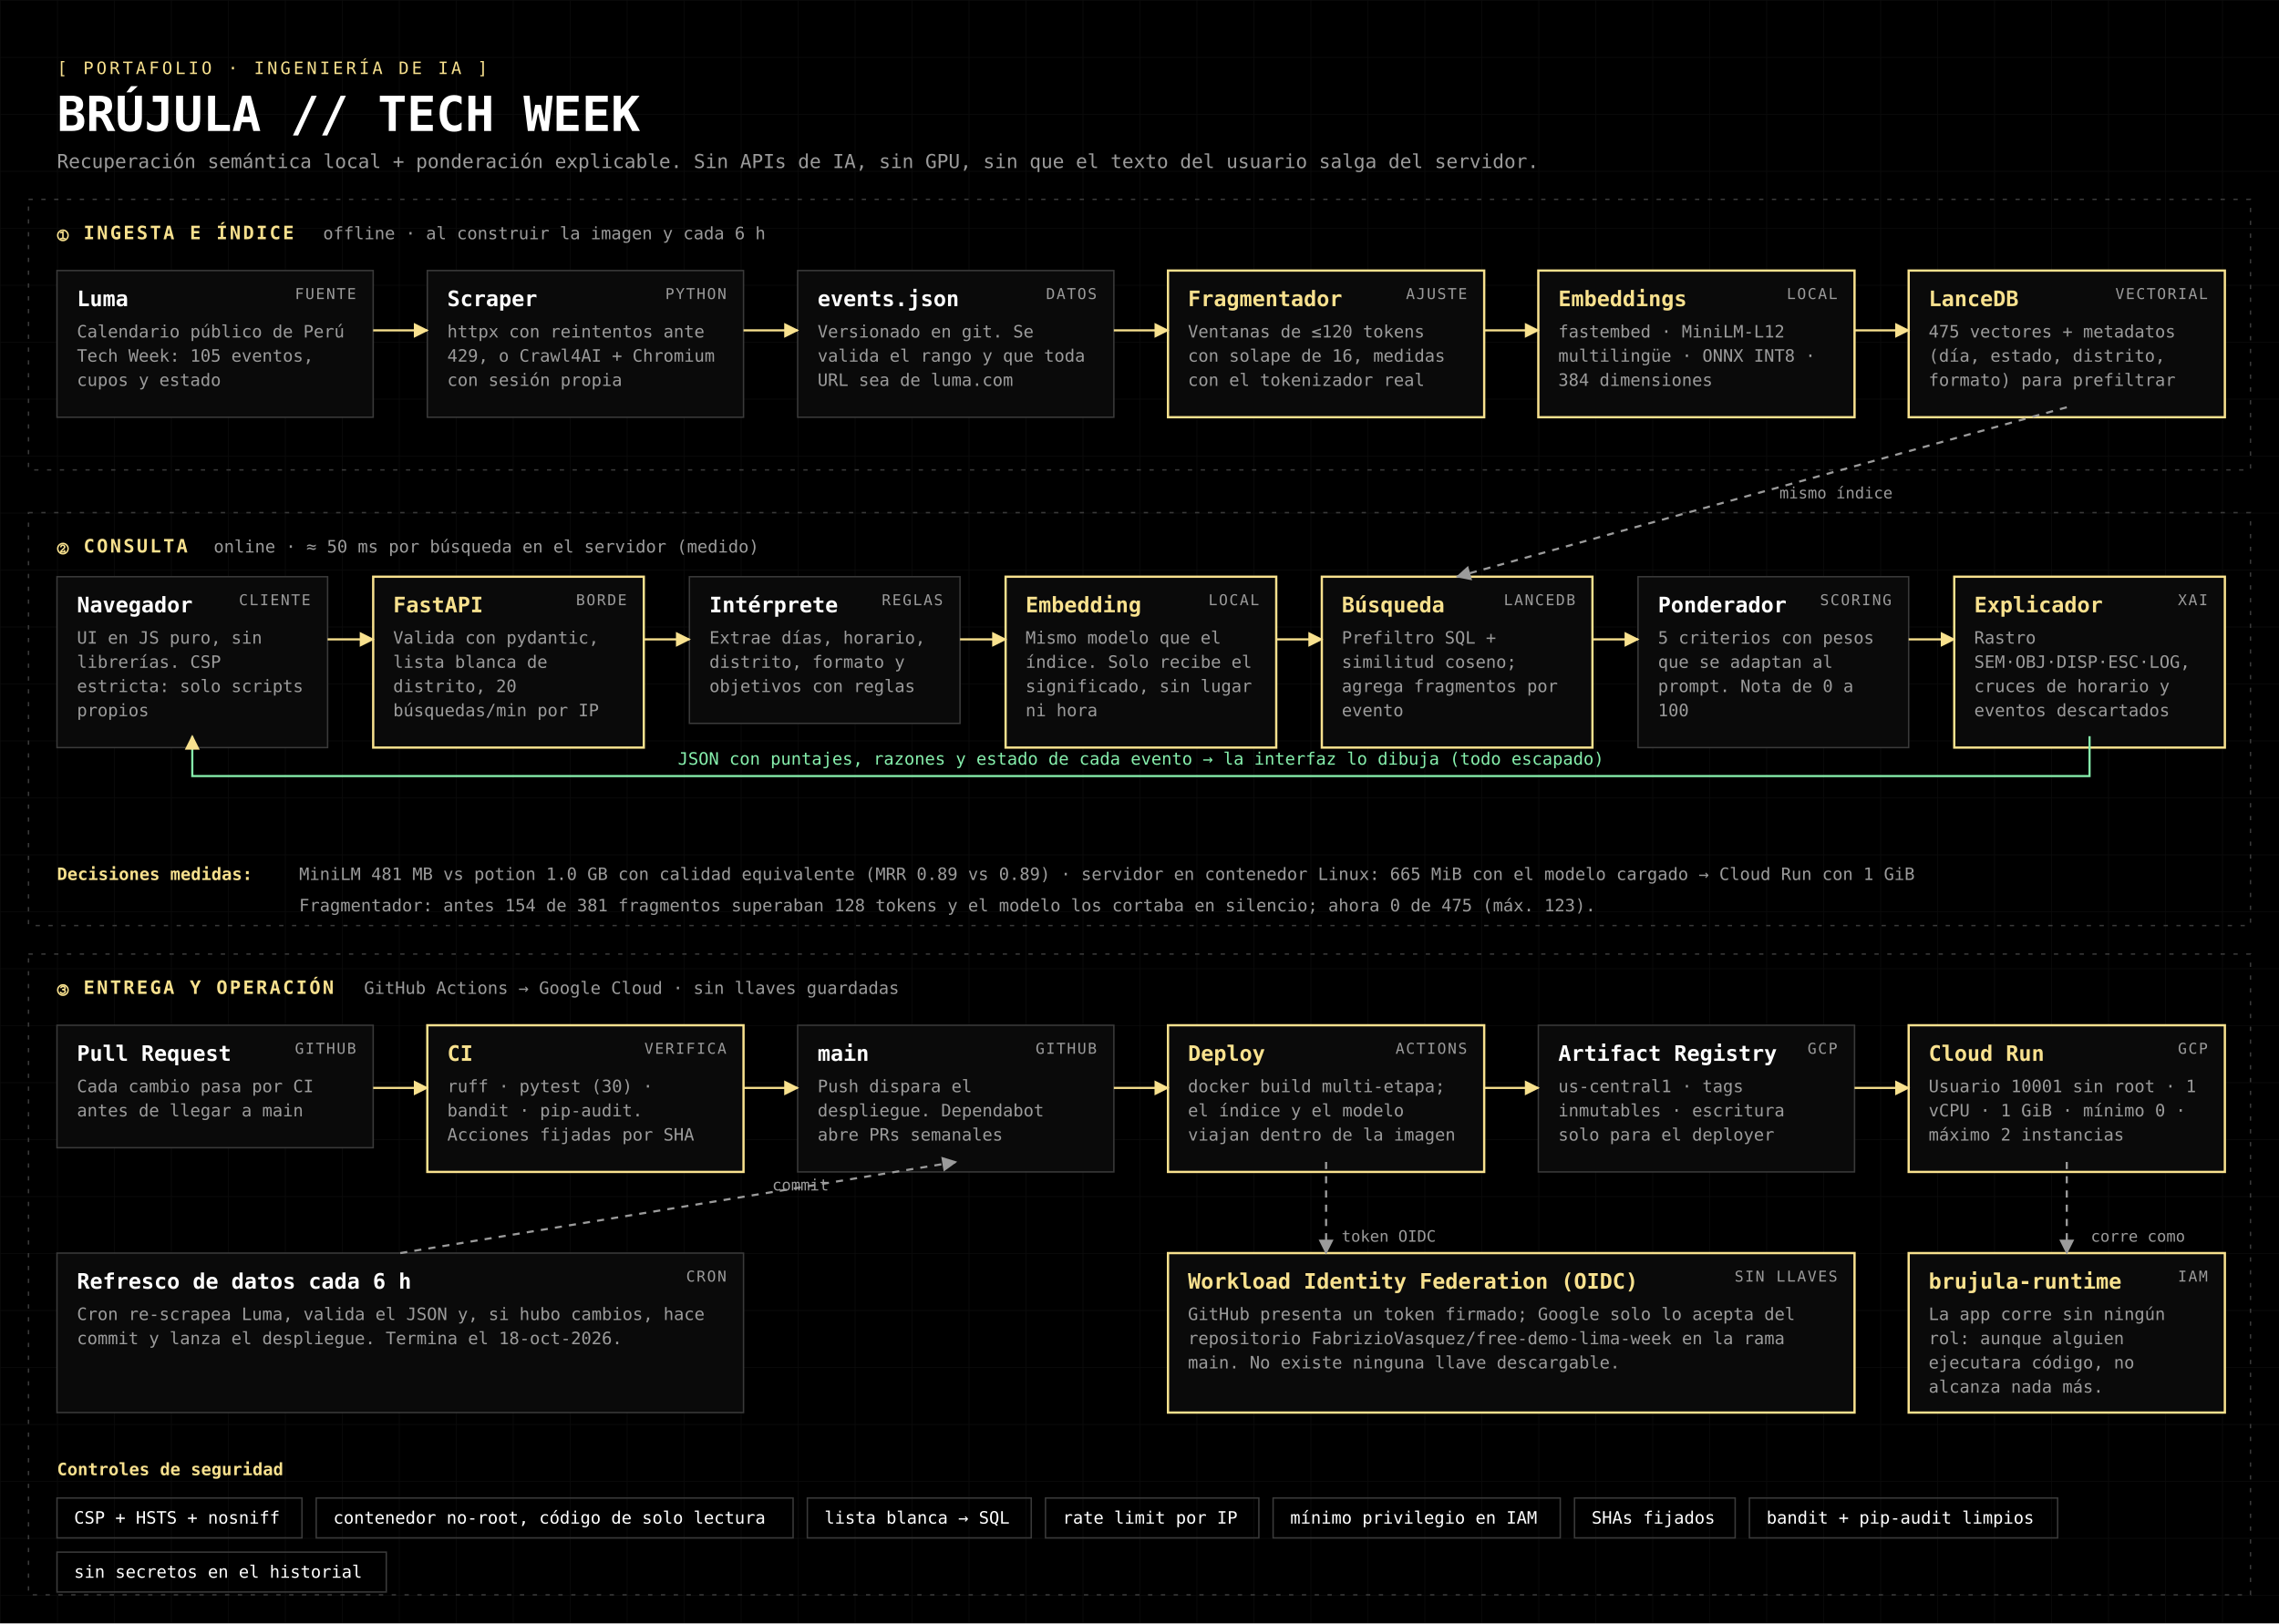
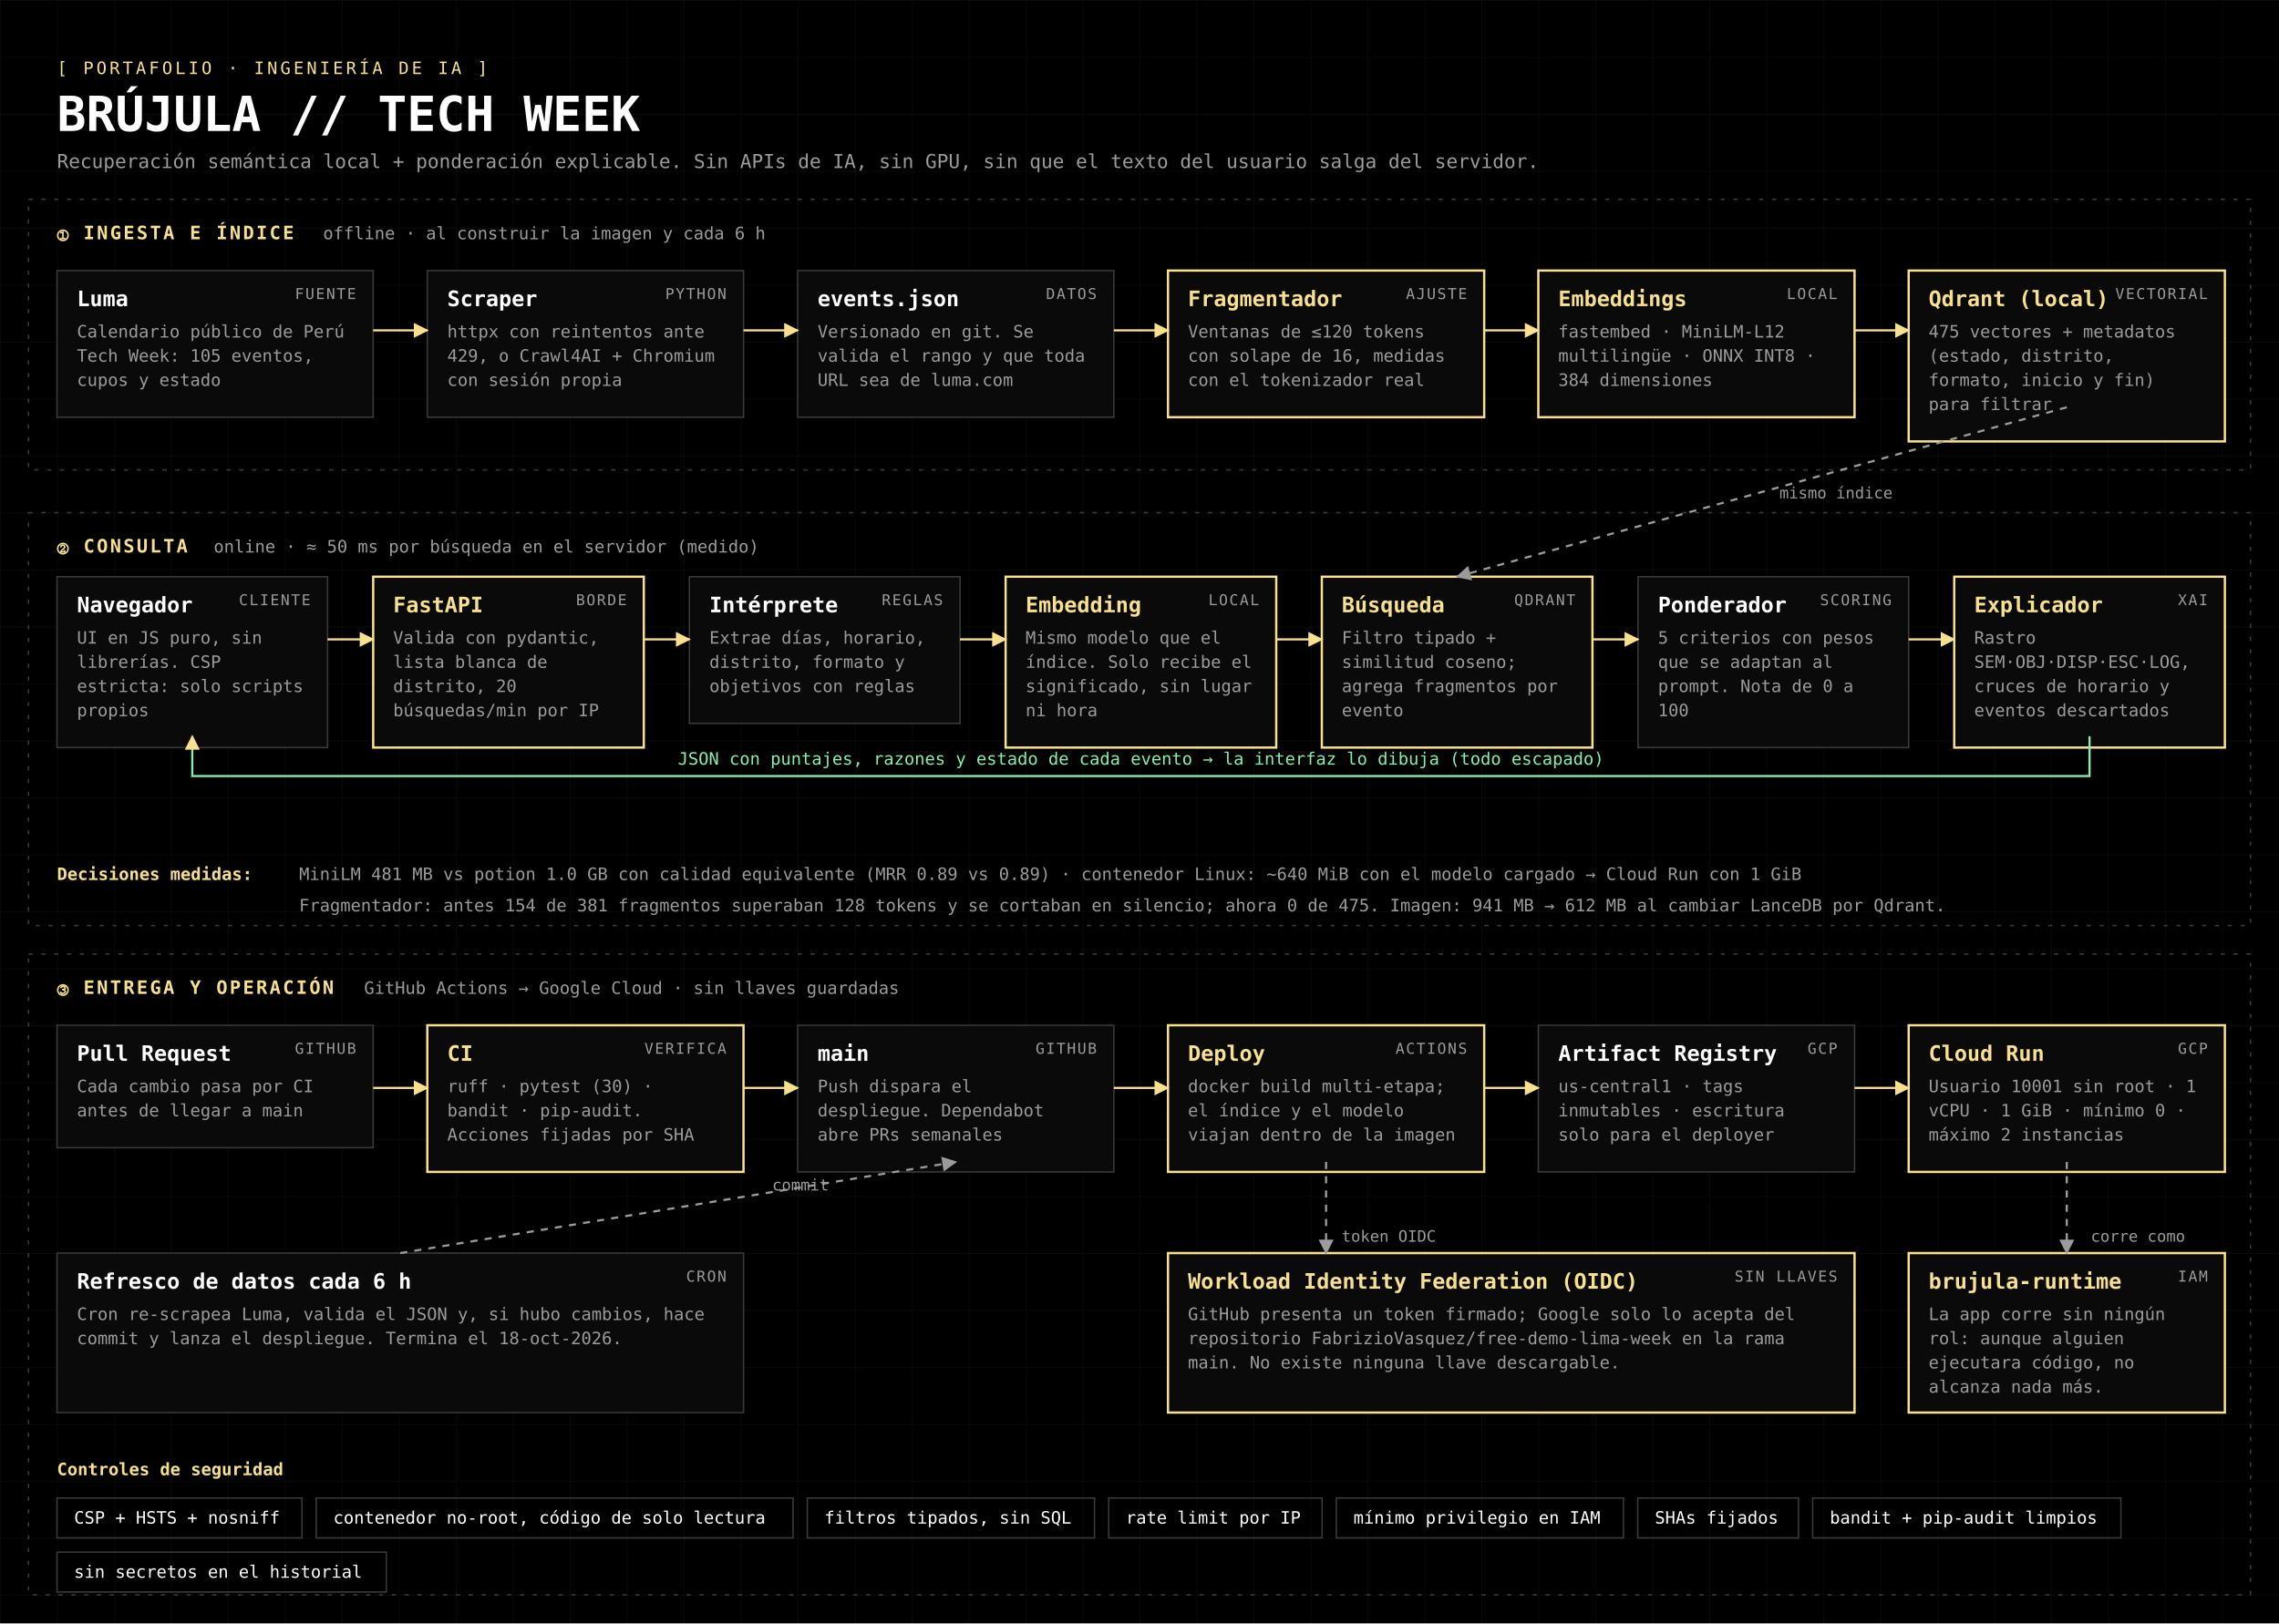
<svg xmlns="http://www.w3.org/2000/svg" viewBox="0 0 1600 1140" width="1600" height="1140" font-family="JetBrains Mono, ui-monospace, Menlo, Consolas, monospace" role="img" aria-label="Arquitectura de Brújula Tech Week">
  <defs>
    <pattern id="grid" width="40" height="40" patternUnits="userSpaceOnUse">
      <path d="M40 0H0V40" fill="none" stroke="#ffffff" stroke-opacity="0.045" />
    </pattern>
    <marker id="a" viewBox="0 0 10 10" refX="9" refY="5" markerWidth="7" markerHeight="7" orient="auto">
      <path d="M0 0L10 5L0 10z" fill="#F8E18E" />
    </marker>
    <marker id="ad" viewBox="0 0 10 10" refX="9" refY="5" markerWidth="7" markerHeight="7" orient="auto">
      <path d="M0 0L10 5L0 10z" fill="#9b9b9b" />
    </marker>
  </defs>
  <rect width="1600" height="1140" fill="#000" />
  <rect width="1600" height="1140" fill="url(#grid)" />
  <text x="40" y="52" font-size="12" fill="#F8E18E" font-weight="400" text-anchor="start" letter-spacing="2">[ PORTAFOLIO · INGENIERÍA DE IA ]</text>
  <text x="40" y="92" font-size="34" fill="#ffffff" font-weight="800" text-anchor="start" letter-spacing="0">BRÚJULA // TECH WEEK</text>
  <text x="40" y="118" font-size="13.5" fill="#9b9b9b" font-weight="400" text-anchor="start" letter-spacing="0">Recuperación semántica local + ponderación explicable. Sin APIs de IA, sin GPU, sin que el texto del usuario salga del servidor.</text>
  <rect x="20" y="140" width="1560" height="190" fill="none" stroke="#3a3a3a" stroke-dasharray="3 6" />
  <text x="40" y="168" font-size="13" fill="#F8E18E" font-weight="700" text-anchor="start" letter-spacing="1.5">① INGESTA E ÍNDICE</text>
  <text x="226.8" y="168" font-size="12" fill="#9b9b9b" font-weight="400" text-anchor="start" letter-spacing="0">offline · al construir la imagen y cada 6 h</text>
  <rect x="40" y="190" width="222" height="103" fill="#0a0a0a" stroke="#3a3a3a" stroke-width="1" />
  <text x="250" y="210" font-size="10.5" fill="#9b9b9b" font-weight="400" text-anchor="end" letter-spacing="1">FUENTE</text>
  <text x="54" y="215" font-size="15" fill="#ffffff" font-weight="700" text-anchor="start" letter-spacing="0">Luma</text>
  <text x="54" y="237" font-size="12" fill="#9b9b9b" font-weight="400" text-anchor="start" letter-spacing="0">Calendario público de Perú</text>
  <text x="54" y="254" font-size="12" fill="#9b9b9b" font-weight="400" text-anchor="start" letter-spacing="0">Tech Week: 105 eventos,</text>
  <text x="54" y="271" font-size="12" fill="#9b9b9b" font-weight="400" text-anchor="start" letter-spacing="0">cupos y estado</text>
  <rect x="300" y="190" width="222" height="103" fill="#0a0a0a" stroke="#3a3a3a" stroke-width="1" />
  <text x="510" y="210" font-size="10.5" fill="#9b9b9b" font-weight="400" text-anchor="end" letter-spacing="1">PYTHON</text>
  <text x="314" y="215" font-size="15" fill="#ffffff" font-weight="700" text-anchor="start" letter-spacing="0">Scraper</text>
  <text x="314" y="237" font-size="12" fill="#9b9b9b" font-weight="400" text-anchor="start" letter-spacing="0">httpx con reintentos ante</text>
  <text x="314" y="254" font-size="12" fill="#9b9b9b" font-weight="400" text-anchor="start" letter-spacing="0">429, o Crawl4AI + Chromium</text>
  <text x="314" y="271" font-size="12" fill="#9b9b9b" font-weight="400" text-anchor="start" letter-spacing="0">con sesión propia</text>
  <rect x="560" y="190" width="222" height="103" fill="#0a0a0a" stroke="#3a3a3a" stroke-width="1" />
  <text x="770" y="210" font-size="10.5" fill="#9b9b9b" font-weight="400" text-anchor="end" letter-spacing="1">DATOS</text>
  <text x="574" y="215" font-size="15" fill="#ffffff" font-weight="700" text-anchor="start" letter-spacing="0">events.json</text>
  <text x="574" y="237" font-size="12" fill="#9b9b9b" font-weight="400" text-anchor="start" letter-spacing="0">Versionado en git. Se</text>
  <text x="574" y="254" font-size="12" fill="#9b9b9b" font-weight="400" text-anchor="start" letter-spacing="0">valida el rango y que toda</text>
  <text x="574" y="271" font-size="12" fill="#9b9b9b" font-weight="400" text-anchor="start" letter-spacing="0">URL sea de luma.com</text>
  <rect x="820" y="190" width="222" height="103" fill="#0a0a0a" stroke="#F8E18E" stroke-width="1.6" />
  <text x="1030" y="210" font-size="10.5" fill="#9b9b9b" font-weight="400" text-anchor="end" letter-spacing="1">AJUSTE</text>
  <text x="834" y="215" font-size="15" fill="#F8E18E" font-weight="700" text-anchor="start" letter-spacing="0">Fragmentador</text>
  <text x="834" y="237" font-size="12" fill="#9b9b9b" font-weight="400" text-anchor="start" letter-spacing="0">Ventanas de ≤120 tokens</text>
  <text x="834" y="254" font-size="12" fill="#9b9b9b" font-weight="400" text-anchor="start" letter-spacing="0">con solape de 16, medidas</text>
  <text x="834" y="271" font-size="12" fill="#9b9b9b" font-weight="400" text-anchor="start" letter-spacing="0">con el tokenizador real</text>
  <rect x="1080" y="190" width="222" height="103" fill="#0a0a0a" stroke="#F8E18E" stroke-width="1.6" />
  <text x="1290" y="210" font-size="10.5" fill="#9b9b9b" font-weight="400" text-anchor="end" letter-spacing="1">LOCAL</text>
  <text x="1094" y="215" font-size="15" fill="#F8E18E" font-weight="700" text-anchor="start" letter-spacing="0">Embeddings</text>
  <text x="1094" y="237" font-size="12" fill="#9b9b9b" font-weight="400" text-anchor="start" letter-spacing="0">fastembed · MiniLM-L12</text>
  <text x="1094" y="254" font-size="12" fill="#9b9b9b" font-weight="400" text-anchor="start" letter-spacing="0">multilingüe · ONNX INT8 ·</text>
  <text x="1094" y="271" font-size="12" fill="#9b9b9b" font-weight="400" text-anchor="start" letter-spacing="0">384 dimensiones</text>
-   <rect x="1340" y="190" width="222" height="103" fill="#0a0a0a" stroke="#F8E18E" stroke-width="1.6" />
+   <rect x="1340" y="190" width="222" height="120" fill="#0a0a0a" stroke="#F8E18E" stroke-width="1.6" />
  <text x="1550" y="210" font-size="10.5" fill="#9b9b9b" font-weight="400" text-anchor="end" letter-spacing="1">VECTORIAL</text>
-   <text x="1354" y="215" font-size="15" fill="#F8E18E" font-weight="700" text-anchor="start" letter-spacing="0">LanceDB</text>
+   <text x="1354" y="215" font-size="15" fill="#F8E18E" font-weight="700" text-anchor="start" letter-spacing="0">Qdrant (local)</text>
  <text x="1354" y="237" font-size="12" fill="#9b9b9b" font-weight="400" text-anchor="start" letter-spacing="0">475 vectores + metadatos</text>
-   <text x="1354" y="254" font-size="12" fill="#9b9b9b" font-weight="400" text-anchor="start" letter-spacing="0">(día, estado, distrito,</text>
-   <text x="1354" y="271" font-size="12" fill="#9b9b9b" font-weight="400" text-anchor="start" letter-spacing="0">formato) para prefiltrar</text>
+   <text x="1354" y="254" font-size="12" fill="#9b9b9b" font-weight="400" text-anchor="start" letter-spacing="0">(estado, distrito,</text>
+   <text x="1354" y="271" font-size="12" fill="#9b9b9b" font-weight="400" text-anchor="start" letter-spacing="0">formato, inicio y fin)</text>
+   <text x="1354" y="288" font-size="12" fill="#9b9b9b" font-weight="400" text-anchor="start" letter-spacing="0">para filtrar</text>
  <line x1="262" y1="232" x2="300" y2="232" stroke="#F8E18E" stroke-width="1.5" marker-end="url(#a)" />
  <line x1="522" y1="232" x2="560" y2="232" stroke="#F8E18E" stroke-width="1.5" marker-end="url(#a)" />
  <line x1="782" y1="232" x2="820" y2="232" stroke="#F8E18E" stroke-width="1.5" marker-end="url(#a)" />
  <line x1="1042" y1="232" x2="1080" y2="232" stroke="#F8E18E" stroke-width="1.5" marker-end="url(#a)" />
  <line x1="1302" y1="232" x2="1340" y2="232" stroke="#F8E18E" stroke-width="1.5" marker-end="url(#a)" />
  <rect x="20" y="360" width="1560" height="290" fill="none" stroke="#3a3a3a" stroke-dasharray="3 6" />
  <text x="40" y="388" font-size="13" fill="#F8E18E" font-weight="700" text-anchor="start" letter-spacing="1.5">② CONSULTA</text>
  <text x="150.0" y="388" font-size="12" fill="#9b9b9b" font-weight="400" text-anchor="start" letter-spacing="0">online · ≈ 50 ms por búsqueda en el servidor (medido)</text>
  <rect x="40" y="405" width="190" height="120" fill="#0a0a0a" stroke="#3a3a3a" stroke-width="1" />
  <text x="218" y="425" font-size="10.5" fill="#9b9b9b" font-weight="400" text-anchor="end" letter-spacing="1">CLIENTE</text>
  <text x="54" y="430" font-size="15" fill="#ffffff" font-weight="700" text-anchor="start" letter-spacing="0">Navegador</text>
  <text x="54" y="452" font-size="12" fill="#9b9b9b" font-weight="400" text-anchor="start" letter-spacing="0">UI en JS puro, sin</text>
  <text x="54" y="469" font-size="12" fill="#9b9b9b" font-weight="400" text-anchor="start" letter-spacing="0">librerías. CSP</text>
  <text x="54" y="486" font-size="12" fill="#9b9b9b" font-weight="400" text-anchor="start" letter-spacing="0">estricta: solo scripts</text>
  <text x="54" y="503" font-size="12" fill="#9b9b9b" font-weight="400" text-anchor="start" letter-spacing="0">propios</text>
  <rect x="262" y="405" width="190" height="120" fill="#0a0a0a" stroke="#F8E18E" stroke-width="1.6" />
  <text x="440" y="425" font-size="10.5" fill="#9b9b9b" font-weight="400" text-anchor="end" letter-spacing="1">BORDE</text>
  <text x="276" y="430" font-size="15" fill="#F8E18E" font-weight="700" text-anchor="start" letter-spacing="0">FastAPI</text>
  <text x="276" y="452" font-size="12" fill="#9b9b9b" font-weight="400" text-anchor="start" letter-spacing="0">Valida con pydantic,</text>
  <text x="276" y="469" font-size="12" fill="#9b9b9b" font-weight="400" text-anchor="start" letter-spacing="0">lista blanca de</text>
  <text x="276" y="486" font-size="12" fill="#9b9b9b" font-weight="400" text-anchor="start" letter-spacing="0">distrito, 20</text>
  <text x="276" y="503" font-size="12" fill="#9b9b9b" font-weight="400" text-anchor="start" letter-spacing="0">búsquedas/min por IP</text>
  <rect x="484" y="405" width="190" height="103" fill="#0a0a0a" stroke="#3a3a3a" stroke-width="1" />
  <text x="662" y="425" font-size="10.5" fill="#9b9b9b" font-weight="400" text-anchor="end" letter-spacing="1">REGLAS</text>
  <text x="498" y="430" font-size="15" fill="#ffffff" font-weight="700" text-anchor="start" letter-spacing="0">Intérprete</text>
  <text x="498" y="452" font-size="12" fill="#9b9b9b" font-weight="400" text-anchor="start" letter-spacing="0">Extrae días, horario,</text>
  <text x="498" y="469" font-size="12" fill="#9b9b9b" font-weight="400" text-anchor="start" letter-spacing="0">distrito, formato y</text>
  <text x="498" y="486" font-size="12" fill="#9b9b9b" font-weight="400" text-anchor="start" letter-spacing="0">objetivos con reglas</text>
  <rect x="706" y="405" width="190" height="120" fill="#0a0a0a" stroke="#F8E18E" stroke-width="1.6" />
  <text x="884" y="425" font-size="10.5" fill="#9b9b9b" font-weight="400" text-anchor="end" letter-spacing="1">LOCAL</text>
  <text x="720" y="430" font-size="15" fill="#F8E18E" font-weight="700" text-anchor="start" letter-spacing="0">Embedding</text>
  <text x="720" y="452" font-size="12" fill="#9b9b9b" font-weight="400" text-anchor="start" letter-spacing="0">Mismo modelo que el</text>
  <text x="720" y="469" font-size="12" fill="#9b9b9b" font-weight="400" text-anchor="start" letter-spacing="0">índice. Solo recibe el</text>
  <text x="720" y="486" font-size="12" fill="#9b9b9b" font-weight="400" text-anchor="start" letter-spacing="0">significado, sin lugar</text>
  <text x="720" y="503" font-size="12" fill="#9b9b9b" font-weight="400" text-anchor="start" letter-spacing="0">ni hora</text>
  <rect x="928" y="405" width="190" height="120" fill="#0a0a0a" stroke="#F8E18E" stroke-width="1.6" />
-   <text x="1106" y="425" font-size="10.5" fill="#9b9b9b" font-weight="400" text-anchor="end" letter-spacing="1">LANCEDB</text>
+   <text x="1106" y="425" font-size="10.5" fill="#9b9b9b" font-weight="400" text-anchor="end" letter-spacing="1">QDRANT</text>
  <text x="942" y="430" font-size="15" fill="#F8E18E" font-weight="700" text-anchor="start" letter-spacing="0">Búsqueda</text>
-   <text x="942" y="452" font-size="12" fill="#9b9b9b" font-weight="400" text-anchor="start" letter-spacing="0">Prefiltro SQL +</text>
+   <text x="942" y="452" font-size="12" fill="#9b9b9b" font-weight="400" text-anchor="start" letter-spacing="0">Filtro tipado +</text>
  <text x="942" y="469" font-size="12" fill="#9b9b9b" font-weight="400" text-anchor="start" letter-spacing="0">similitud coseno;</text>
  <text x="942" y="486" font-size="12" fill="#9b9b9b" font-weight="400" text-anchor="start" letter-spacing="0">agrega fragmentos por</text>
  <text x="942" y="503" font-size="12" fill="#9b9b9b" font-weight="400" text-anchor="start" letter-spacing="0">evento</text>
  <rect x="1150" y="405" width="190" height="120" fill="#0a0a0a" stroke="#3a3a3a" stroke-width="1" />
  <text x="1328" y="425" font-size="10.5" fill="#9b9b9b" font-weight="400" text-anchor="end" letter-spacing="1">SCORING</text>
  <text x="1164" y="430" font-size="15" fill="#ffffff" font-weight="700" text-anchor="start" letter-spacing="0">Ponderador</text>
  <text x="1164" y="452" font-size="12" fill="#9b9b9b" font-weight="400" text-anchor="start" letter-spacing="0">5 criterios con pesos</text>
  <text x="1164" y="469" font-size="12" fill="#9b9b9b" font-weight="400" text-anchor="start" letter-spacing="0">que se adaptan al</text>
  <text x="1164" y="486" font-size="12" fill="#9b9b9b" font-weight="400" text-anchor="start" letter-spacing="0">prompt. Nota de 0 a</text>
  <text x="1164" y="503" font-size="12" fill="#9b9b9b" font-weight="400" text-anchor="start" letter-spacing="0">100</text>
  <rect x="1372" y="405" width="190" height="120" fill="#0a0a0a" stroke="#F8E18E" stroke-width="1.6" />
  <text x="1550" y="425" font-size="10.5" fill="#9b9b9b" font-weight="400" text-anchor="end" letter-spacing="1">XAI</text>
  <text x="1386" y="430" font-size="15" fill="#F8E18E" font-weight="700" text-anchor="start" letter-spacing="0">Explicador</text>
  <text x="1386" y="452" font-size="12" fill="#9b9b9b" font-weight="400" text-anchor="start" letter-spacing="0">Rastro</text>
  <text x="1386" y="469" font-size="12" fill="#9b9b9b" font-weight="400" text-anchor="start" letter-spacing="0">SEM·OBJ·DISP·ESC·LOG,</text>
  <text x="1386" y="486" font-size="12" fill="#9b9b9b" font-weight="400" text-anchor="start" letter-spacing="0">cruces de horario y</text>
  <text x="1386" y="503" font-size="12" fill="#9b9b9b" font-weight="400" text-anchor="start" letter-spacing="0">eventos descartados</text>
  <line x1="230" y1="449" x2="262" y2="449" stroke="#F8E18E" stroke-width="1.5" marker-end="url(#a)" />
  <line x1="452" y1="449" x2="484" y2="449" stroke="#F8E18E" stroke-width="1.5" marker-end="url(#a)" />
  <line x1="674" y1="449" x2="706" y2="449" stroke="#F8E18E" stroke-width="1.5" marker-end="url(#a)" />
  <line x1="896" y1="449" x2="928" y2="449" stroke="#F8E18E" stroke-width="1.5" marker-end="url(#a)" />
  <line x1="1118" y1="449" x2="1150" y2="449" stroke="#F8E18E" stroke-width="1.5" marker-end="url(#a)" />
  <line x1="1340" y1="449" x2="1372" y2="449" stroke="#F8E18E" stroke-width="1.5" marker-end="url(#a)" />
  <path d="M 1467.0 517 V 545 H 135.0 V 517" fill="none" stroke="#86efac" stroke-width="1.5" marker-end="url(#a)" />
  <text x="801.0" y="537" font-size="12" fill="#86efac" font-weight="400" text-anchor="middle" letter-spacing="0">JSON con puntajes, razones y estado de cada evento  →  la interfaz lo dibuja (todo escapado)</text>
  <line x1="1451.0" y1="286" x2="1023.0" y2="405" stroke="#9b9b9b" stroke-width="1.5" stroke-dasharray="5 5" marker-end="url(#ad)" />
  <text x="1289.0" y="350" font-size="11" fill="#9b9b9b" font-weight="400" text-anchor="middle" letter-spacing="0">mismo índice</text>
  <text x="40" y="618" font-size="12" fill="#F8E18E" font-weight="700" text-anchor="start" letter-spacing="0">Decisiones medidas:</text>
-   <text x="210" y="618" font-size="12" fill="#9b9b9b" font-weight="400" text-anchor="start" letter-spacing="0">MiniLM 481 MB vs potion 1.0 GB con calidad equivalente (MRR 0.89 vs 0.89) · servidor en contenedor Linux: 665 MiB con el modelo cargado → Cloud Run con 1 GiB</text>
-   <text x="210" y="640" font-size="12" fill="#9b9b9b" font-weight="400" text-anchor="start" letter-spacing="0">Fragmentador: antes 154 de 381 fragmentos superaban 128 tokens y el modelo los cortaba en silencio; ahora 0 de 475 (máx. 123).</text>
+   <text x="210" y="618" font-size="12" fill="#9b9b9b" font-weight="400" text-anchor="start" letter-spacing="0">MiniLM 481 MB vs potion 1.0 GB con calidad equivalente (MRR 0.89 vs 0.89) · contenedor Linux: ~640 MiB con el modelo cargado → Cloud Run con 1 GiB</text>
+   <text x="210" y="640" font-size="12" fill="#9b9b9b" font-weight="400" text-anchor="start" letter-spacing="0">Fragmentador: antes 154 de 381 fragmentos superaban 128 tokens y se cortaban en silencio; ahora 0 de 475. Imagen: 941 MB → 612 MB al cambiar LanceDB por Qdrant.</text>
  <rect x="20" y="670" width="1560" height="450" fill="none" stroke="#3a3a3a" stroke-dasharray="3 6" />
  <text x="40" y="698" font-size="13" fill="#F8E18E" font-weight="700" text-anchor="start" letter-spacing="1.5">③ ENTREGA Y OPERACIÓN</text>
  <text x="255.6" y="698" font-size="12" fill="#9b9b9b" font-weight="400" text-anchor="start" letter-spacing="0">GitHub Actions → Google Cloud · sin llaves guardadas</text>
  <rect x="40" y="720" width="222" height="86" fill="#0a0a0a" stroke="#3a3a3a" stroke-width="1" />
  <text x="250" y="740" font-size="10.5" fill="#9b9b9b" font-weight="400" text-anchor="end" letter-spacing="1">GITHUB</text>
  <text x="54" y="745" font-size="15" fill="#ffffff" font-weight="700" text-anchor="start" letter-spacing="0">Pull Request</text>
  <text x="54" y="767" font-size="12" fill="#9b9b9b" font-weight="400" text-anchor="start" letter-spacing="0">Cada cambio pasa por CI</text>
  <text x="54" y="784" font-size="12" fill="#9b9b9b" font-weight="400" text-anchor="start" letter-spacing="0">antes de llegar a main</text>
  <rect x="300" y="720" width="222" height="103" fill="#0a0a0a" stroke="#F8E18E" stroke-width="1.6" />
  <text x="510" y="740" font-size="10.5" fill="#9b9b9b" font-weight="400" text-anchor="end" letter-spacing="1">VERIFICA</text>
  <text x="314" y="745" font-size="15" fill="#F8E18E" font-weight="700" text-anchor="start" letter-spacing="0">CI</text>
  <text x="314" y="767" font-size="12" fill="#9b9b9b" font-weight="400" text-anchor="start" letter-spacing="0">ruff · pytest (30) ·</text>
  <text x="314" y="784" font-size="12" fill="#9b9b9b" font-weight="400" text-anchor="start" letter-spacing="0">bandit · pip-audit.</text>
  <text x="314" y="801" font-size="12" fill="#9b9b9b" font-weight="400" text-anchor="start" letter-spacing="0">Acciones fijadas por SHA</text>
  <rect x="560" y="720" width="222" height="103" fill="#0a0a0a" stroke="#3a3a3a" stroke-width="1" />
  <text x="770" y="740" font-size="10.5" fill="#9b9b9b" font-weight="400" text-anchor="end" letter-spacing="1">GITHUB</text>
  <text x="574" y="745" font-size="15" fill="#ffffff" font-weight="700" text-anchor="start" letter-spacing="0">main</text>
  <text x="574" y="767" font-size="12" fill="#9b9b9b" font-weight="400" text-anchor="start" letter-spacing="0">Push dispara el</text>
  <text x="574" y="784" font-size="12" fill="#9b9b9b" font-weight="400" text-anchor="start" letter-spacing="0">despliegue. Dependabot</text>
  <text x="574" y="801" font-size="12" fill="#9b9b9b" font-weight="400" text-anchor="start" letter-spacing="0">abre PRs semanales</text>
  <rect x="820" y="720" width="222" height="103" fill="#0a0a0a" stroke="#F8E18E" stroke-width="1.6" />
  <text x="1030" y="740" font-size="10.5" fill="#9b9b9b" font-weight="400" text-anchor="end" letter-spacing="1">ACTIONS</text>
  <text x="834" y="745" font-size="15" fill="#F8E18E" font-weight="700" text-anchor="start" letter-spacing="0">Deploy</text>
  <text x="834" y="767" font-size="12" fill="#9b9b9b" font-weight="400" text-anchor="start" letter-spacing="0">docker build multi-etapa;</text>
  <text x="834" y="784" font-size="12" fill="#9b9b9b" font-weight="400" text-anchor="start" letter-spacing="0">el índice y el modelo</text>
  <text x="834" y="801" font-size="12" fill="#9b9b9b" font-weight="400" text-anchor="start" letter-spacing="0">viajan dentro de la imagen</text>
  <rect x="1080" y="720" width="222" height="103" fill="#0a0a0a" stroke="#3a3a3a" stroke-width="1" />
  <text x="1290" y="740" font-size="10.5" fill="#9b9b9b" font-weight="400" text-anchor="end" letter-spacing="1">GCP</text>
  <text x="1094" y="745" font-size="15" fill="#ffffff" font-weight="700" text-anchor="start" letter-spacing="0">Artifact Registry</text>
  <text x="1094" y="767" font-size="12" fill="#9b9b9b" font-weight="400" text-anchor="start" letter-spacing="0">us-central1 · tags</text>
  <text x="1094" y="784" font-size="12" fill="#9b9b9b" font-weight="400" text-anchor="start" letter-spacing="0">inmutables · escritura</text>
  <text x="1094" y="801" font-size="12" fill="#9b9b9b" font-weight="400" text-anchor="start" letter-spacing="0">solo para el deployer</text>
  <rect x="1340" y="720" width="222" height="103" fill="#0a0a0a" stroke="#F8E18E" stroke-width="1.6" />
  <text x="1550" y="740" font-size="10.5" fill="#9b9b9b" font-weight="400" text-anchor="end" letter-spacing="1">GCP</text>
  <text x="1354" y="745" font-size="15" fill="#F8E18E" font-weight="700" text-anchor="start" letter-spacing="0">Cloud Run</text>
  <text x="1354" y="767" font-size="12" fill="#9b9b9b" font-weight="400" text-anchor="start" letter-spacing="0">Usuario 10001 sin root · 1</text>
  <text x="1354" y="784" font-size="12" fill="#9b9b9b" font-weight="400" text-anchor="start" letter-spacing="0">vCPU · 1 GiB · mínimo 0 ·</text>
  <text x="1354" y="801" font-size="12" fill="#9b9b9b" font-weight="400" text-anchor="start" letter-spacing="0">máximo 2 instancias</text>
  <line x1="262" y1="764" x2="300" y2="764" stroke="#F8E18E" stroke-width="1.5" marker-end="url(#a)" />
  <line x1="522" y1="764" x2="560" y2="764" stroke="#F8E18E" stroke-width="1.5" marker-end="url(#a)" />
  <line x1="782" y1="764" x2="820" y2="764" stroke="#F8E18E" stroke-width="1.5" marker-end="url(#a)" />
  <line x1="1042" y1="764" x2="1080" y2="764" stroke="#F8E18E" stroke-width="1.5" marker-end="url(#a)" />
  <line x1="1302" y1="764" x2="1340" y2="764" stroke="#F8E18E" stroke-width="1.5" marker-end="url(#a)" />
  <rect x="820" y="880" width="482" height="112" fill="#0a0a0a" stroke="#F8E18E" stroke-width="1.6" />
  <text x="1290" y="900" font-size="10.5" fill="#9b9b9b" font-weight="400" text-anchor="end" letter-spacing="1">SIN LLAVES</text>
  <text x="834" y="905" font-size="15" fill="#F8E18E" font-weight="700" text-anchor="start" letter-spacing="0">Workload Identity Federation (OIDC)</text>
  <text x="834" y="927" font-size="12" fill="#9b9b9b" font-weight="400" text-anchor="start" letter-spacing="0">GitHub presenta un token firmado; Google solo lo acepta del</text>
  <text x="834" y="944" font-size="12" fill="#9b9b9b" font-weight="400" text-anchor="start" letter-spacing="0">repositorio FabrizioVasquez/free-demo-lima-week en la rama</text>
  <text x="834" y="961" font-size="12" fill="#9b9b9b" font-weight="400" text-anchor="start" letter-spacing="0">main. No existe ninguna llave descargable.</text>
  <line x1="931.0" y1="816" x2="931.0" y2="880" stroke="#9b9b9b" stroke-width="1.5" stroke-dasharray="5 5" marker-end="url(#ad)" />
  <text x="975.0" y="872" font-size="11" fill="#9b9b9b" font-weight="400" text-anchor="middle" letter-spacing="0">token OIDC</text>
  <rect x="40" y="880" width="482" height="112" fill="#0a0a0a" stroke="#3a3a3a" stroke-width="1" />
  <text x="510" y="900" font-size="10.5" fill="#9b9b9b" font-weight="400" text-anchor="end" letter-spacing="1">CRON</text>
  <text x="54" y="905" font-size="15" fill="#ffffff" font-weight="700" text-anchor="start" letter-spacing="0">Refresco de datos cada 6 h</text>
  <text x="54" y="927" font-size="12" fill="#9b9b9b" font-weight="400" text-anchor="start" letter-spacing="0">Cron re-scrapea Luma, valida el JSON y, si hubo cambios, hace</text>
  <text x="54" y="944" font-size="12" fill="#9b9b9b" font-weight="400" text-anchor="start" letter-spacing="0">commit y lanza el despliegue. Termina el 18-oct-2026.</text>
  <line x1="281" y1="880" x2="671.0" y2="816" stroke="#9b9b9b" stroke-width="1.5" stroke-dasharray="5 5" marker-end="url(#ad)" />
  <text x="562" y="836" font-size="11" fill="#9b9b9b" font-weight="400" text-anchor="middle" letter-spacing="0">commit</text>
  <rect x="1340" y="880" width="222" height="112" fill="#0a0a0a" stroke="#F8E18E" stroke-width="1.6" />
  <text x="1550" y="900" font-size="10.5" fill="#9b9b9b" font-weight="400" text-anchor="end" letter-spacing="1">IAM</text>
  <text x="1354" y="905" font-size="15" fill="#F8E18E" font-weight="700" text-anchor="start" letter-spacing="0">brujula-runtime</text>
  <text x="1354" y="927" font-size="12" fill="#9b9b9b" font-weight="400" text-anchor="start" letter-spacing="0">La app corre sin ningún</text>
  <text x="1354" y="944" font-size="12" fill="#9b9b9b" font-weight="400" text-anchor="start" letter-spacing="0">rol: aunque alguien</text>
  <text x="1354" y="961" font-size="12" fill="#9b9b9b" font-weight="400" text-anchor="start" letter-spacing="0">ejecutara código, no</text>
  <text x="1354" y="978" font-size="12" fill="#9b9b9b" font-weight="400" text-anchor="start" letter-spacing="0">alcanza nada más.</text>
  <line x1="1451.0" y1="816" x2="1451.0" y2="880" stroke="#9b9b9b" stroke-width="1.5" stroke-dasharray="5 5" marker-end="url(#ad)" />
  <text x="1501.0" y="872" font-size="11" fill="#9b9b9b" font-weight="400" text-anchor="middle" letter-spacing="0">corre como</text>
  <text x="40" y="1036" font-size="12" fill="#F8E18E" font-weight="700" text-anchor="start" letter-spacing="0">Controles de seguridad</text>
  <rect x="40" y="1052" width="172.0" height="28" fill="none" stroke="#3a3a3a" />
  <text x="52" y="1070" font-size="12" fill="#ffffff" font-weight="400" text-anchor="start" letter-spacing="0">CSP + HSTS + nosniff</text>
  <rect x="222.0" y="1052" width="334.8" height="28" fill="none" stroke="#3a3a3a" />
  <text x="234.0" y="1070" font-size="12" fill="#ffffff" font-weight="400" text-anchor="start" letter-spacing="0">contenedor no-root, código de solo lectura</text>
-   <rect x="566.8" y="1052" width="157.2" height="28" fill="none" stroke="#3a3a3a" />
-   <text x="578.8" y="1070" font-size="12" fill="#ffffff" font-weight="400" text-anchor="start" letter-spacing="0">lista blanca → SQL</text>
-   <rect x="734.0" y="1052" width="149.8" height="28" fill="none" stroke="#3a3a3a" />
-   <text x="746.0" y="1070" font-size="12" fill="#ffffff" font-weight="400" text-anchor="start" letter-spacing="0">rate limit por IP</text>
-   <rect x="893.8" y="1052" width="201.6" height="28" fill="none" stroke="#3a3a3a" />
-   <text x="905.8" y="1070" font-size="12" fill="#ffffff" font-weight="400" text-anchor="start" letter-spacing="0">mínimo privilegio en IAM</text>
-   <rect x="1105.4" y="1052" width="112.8" height="28" fill="none" stroke="#3a3a3a" />
-   <text x="1117.4" y="1070" font-size="12" fill="#ffffff" font-weight="400" text-anchor="start" letter-spacing="0">SHAs fijados</text>
-   <rect x="1228.2" y="1052" width="216.4" height="28" fill="none" stroke="#3a3a3a" />
-   <text x="1240.2" y="1070" font-size="12" fill="#ffffff" font-weight="400" text-anchor="start" letter-spacing="0">bandit + pip-audit limpios</text>
+   <rect x="566.8" y="1052" width="201.6" height="28" fill="none" stroke="#3a3a3a" />
+   <text x="578.8" y="1070" font-size="12" fill="#ffffff" font-weight="400" text-anchor="start" letter-spacing="0">filtros tipados, sin SQL</text>
+   <rect x="778.4" y="1052" width="149.8" height="28" fill="none" stroke="#3a3a3a" />
+   <text x="790.4" y="1070" font-size="12" fill="#ffffff" font-weight="400" text-anchor="start" letter-spacing="0">rate limit por IP</text>
+   <rect x="938.2" y="1052" width="201.6" height="28" fill="none" stroke="#3a3a3a" />
+   <text x="950.2" y="1070" font-size="12" fill="#ffffff" font-weight="400" text-anchor="start" letter-spacing="0">mínimo privilegio en IAM</text>
+   <rect x="1149.8" y="1052" width="112.8" height="28" fill="none" stroke="#3a3a3a" />
+   <text x="1161.8" y="1070" font-size="12" fill="#ffffff" font-weight="400" text-anchor="start" letter-spacing="0">SHAs fijados</text>
+   <rect x="1272.6" y="1052" width="216.4" height="28" fill="none" stroke="#3a3a3a" />
+   <text x="1284.6" y="1070" font-size="12" fill="#ffffff" font-weight="400" text-anchor="start" letter-spacing="0">bandit + pip-audit limpios</text>
  <rect x="40" y="1090" width="231.2" height="28" fill="none" stroke="#3a3a3a" />
  <text x="52" y="1108" font-size="12" fill="#ffffff" font-weight="400" text-anchor="start" letter-spacing="0">sin secretos en el historial</text>
</svg>
